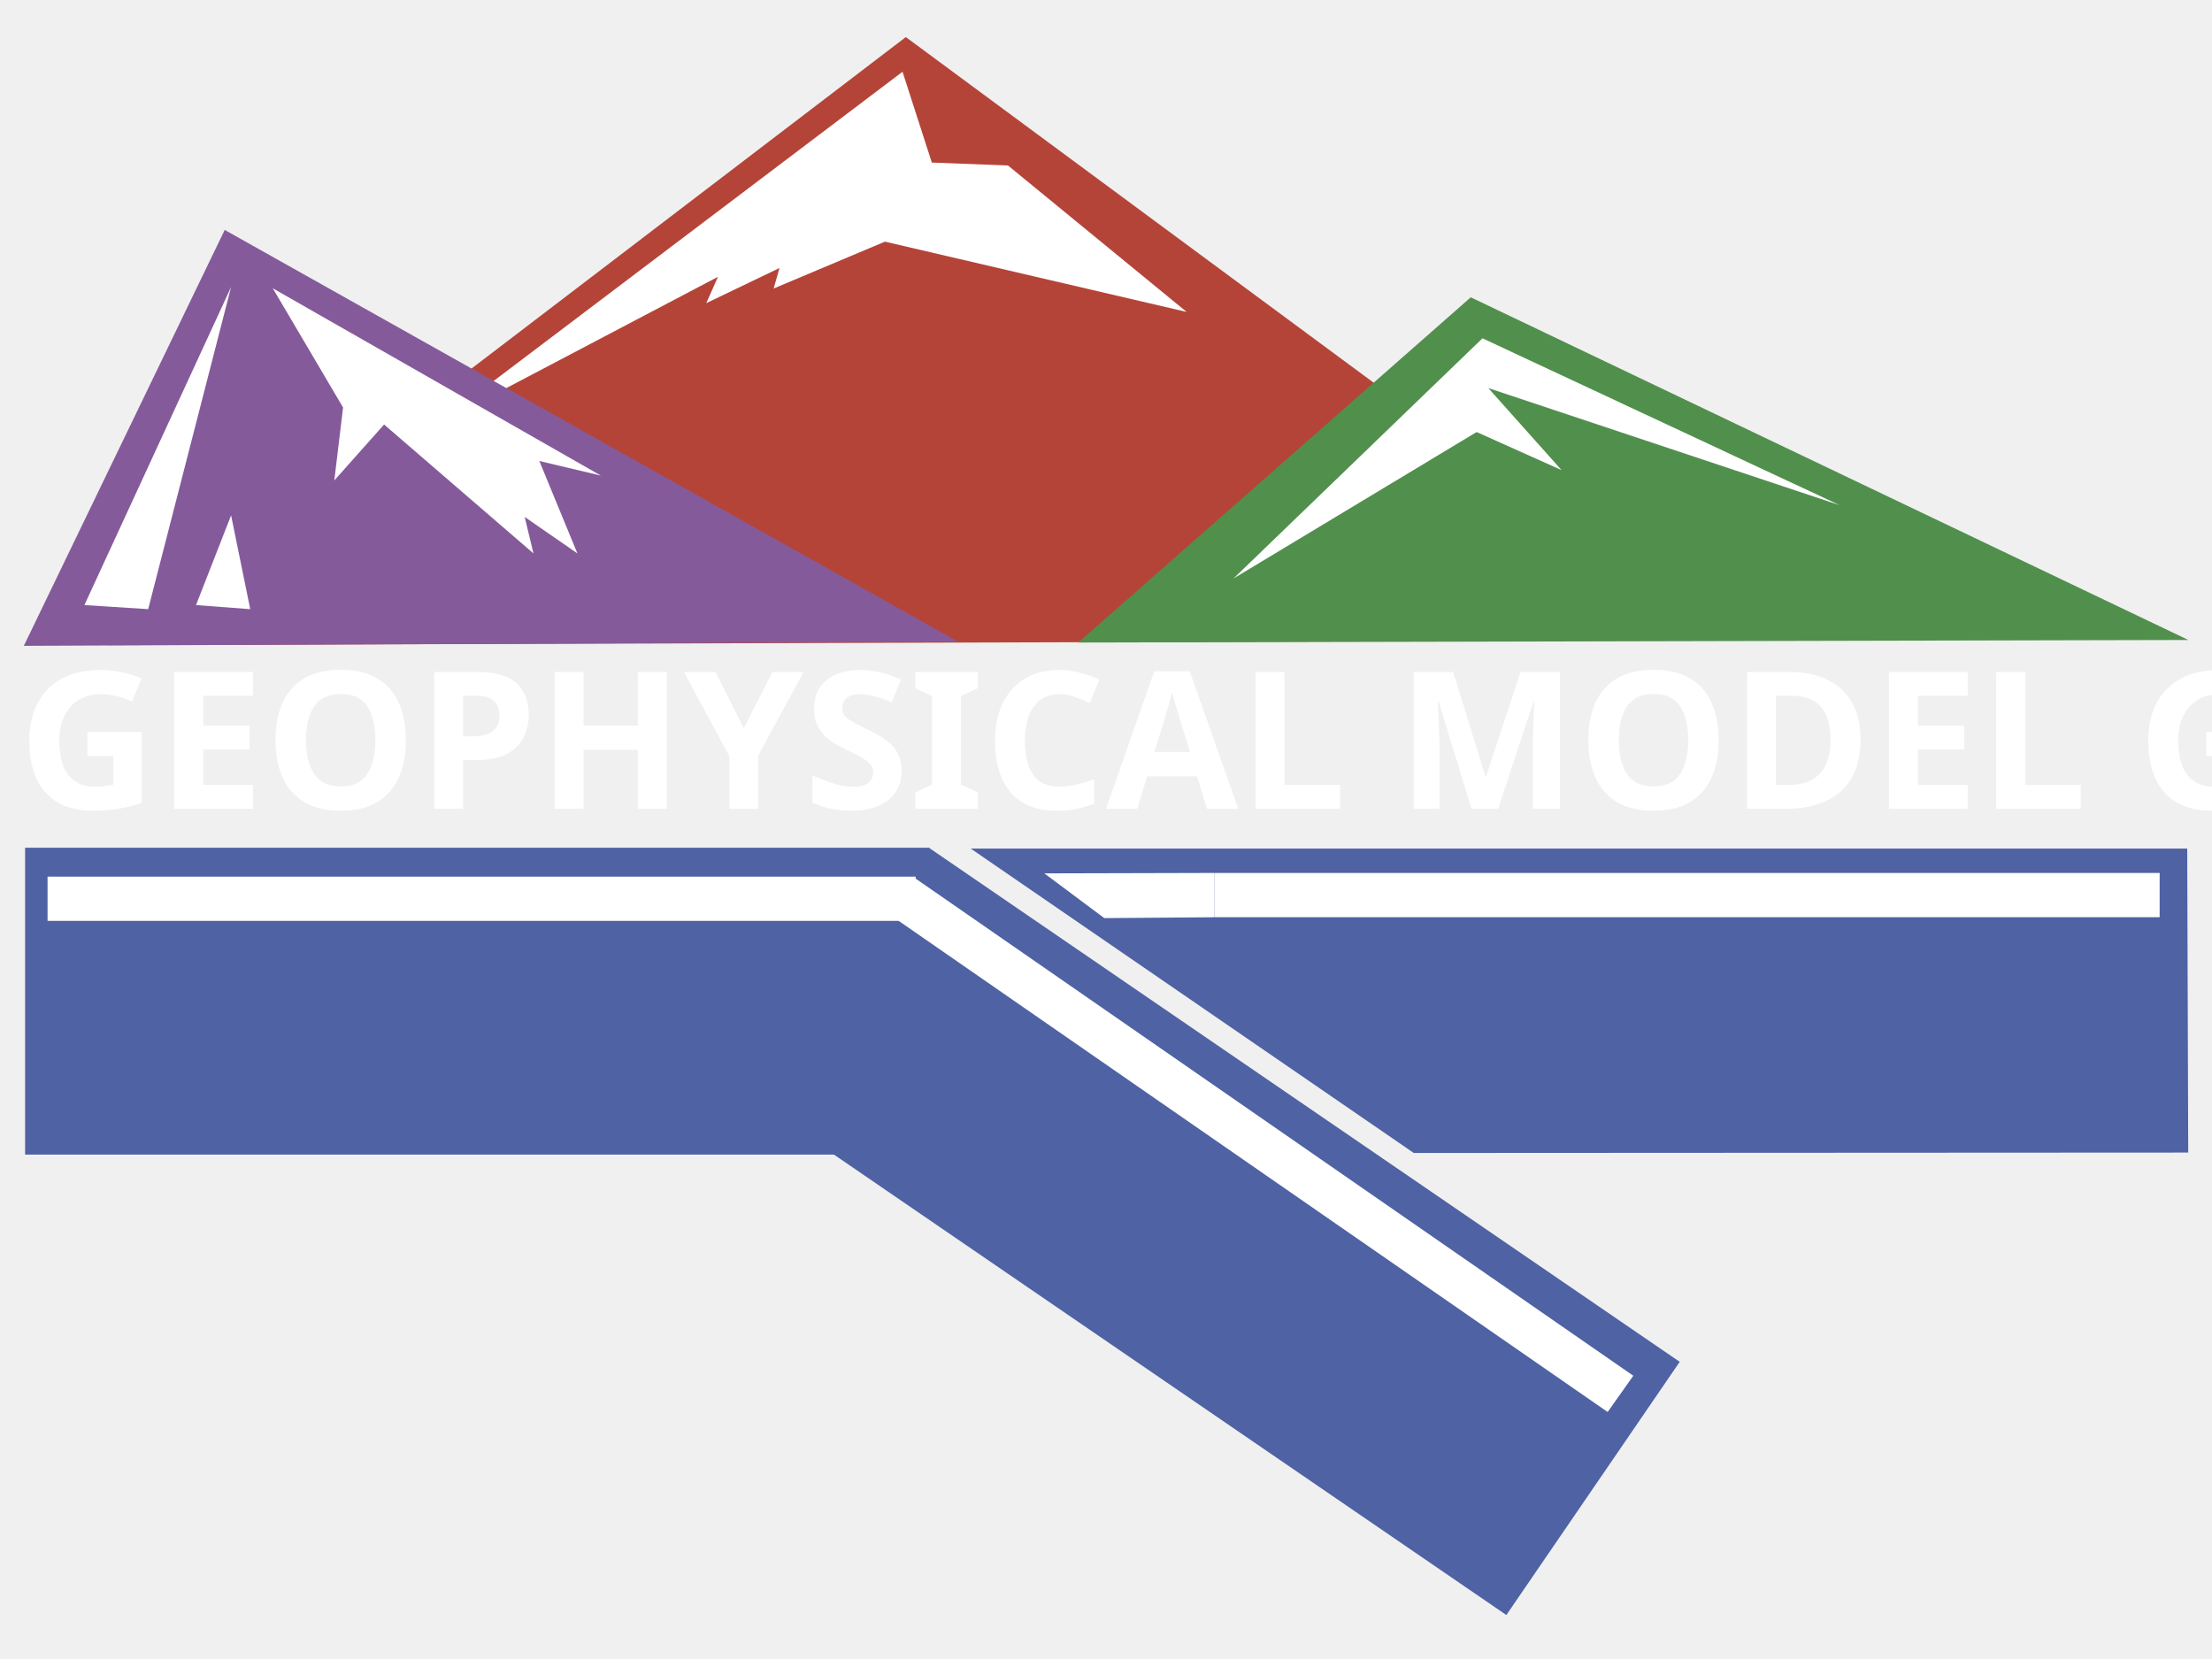
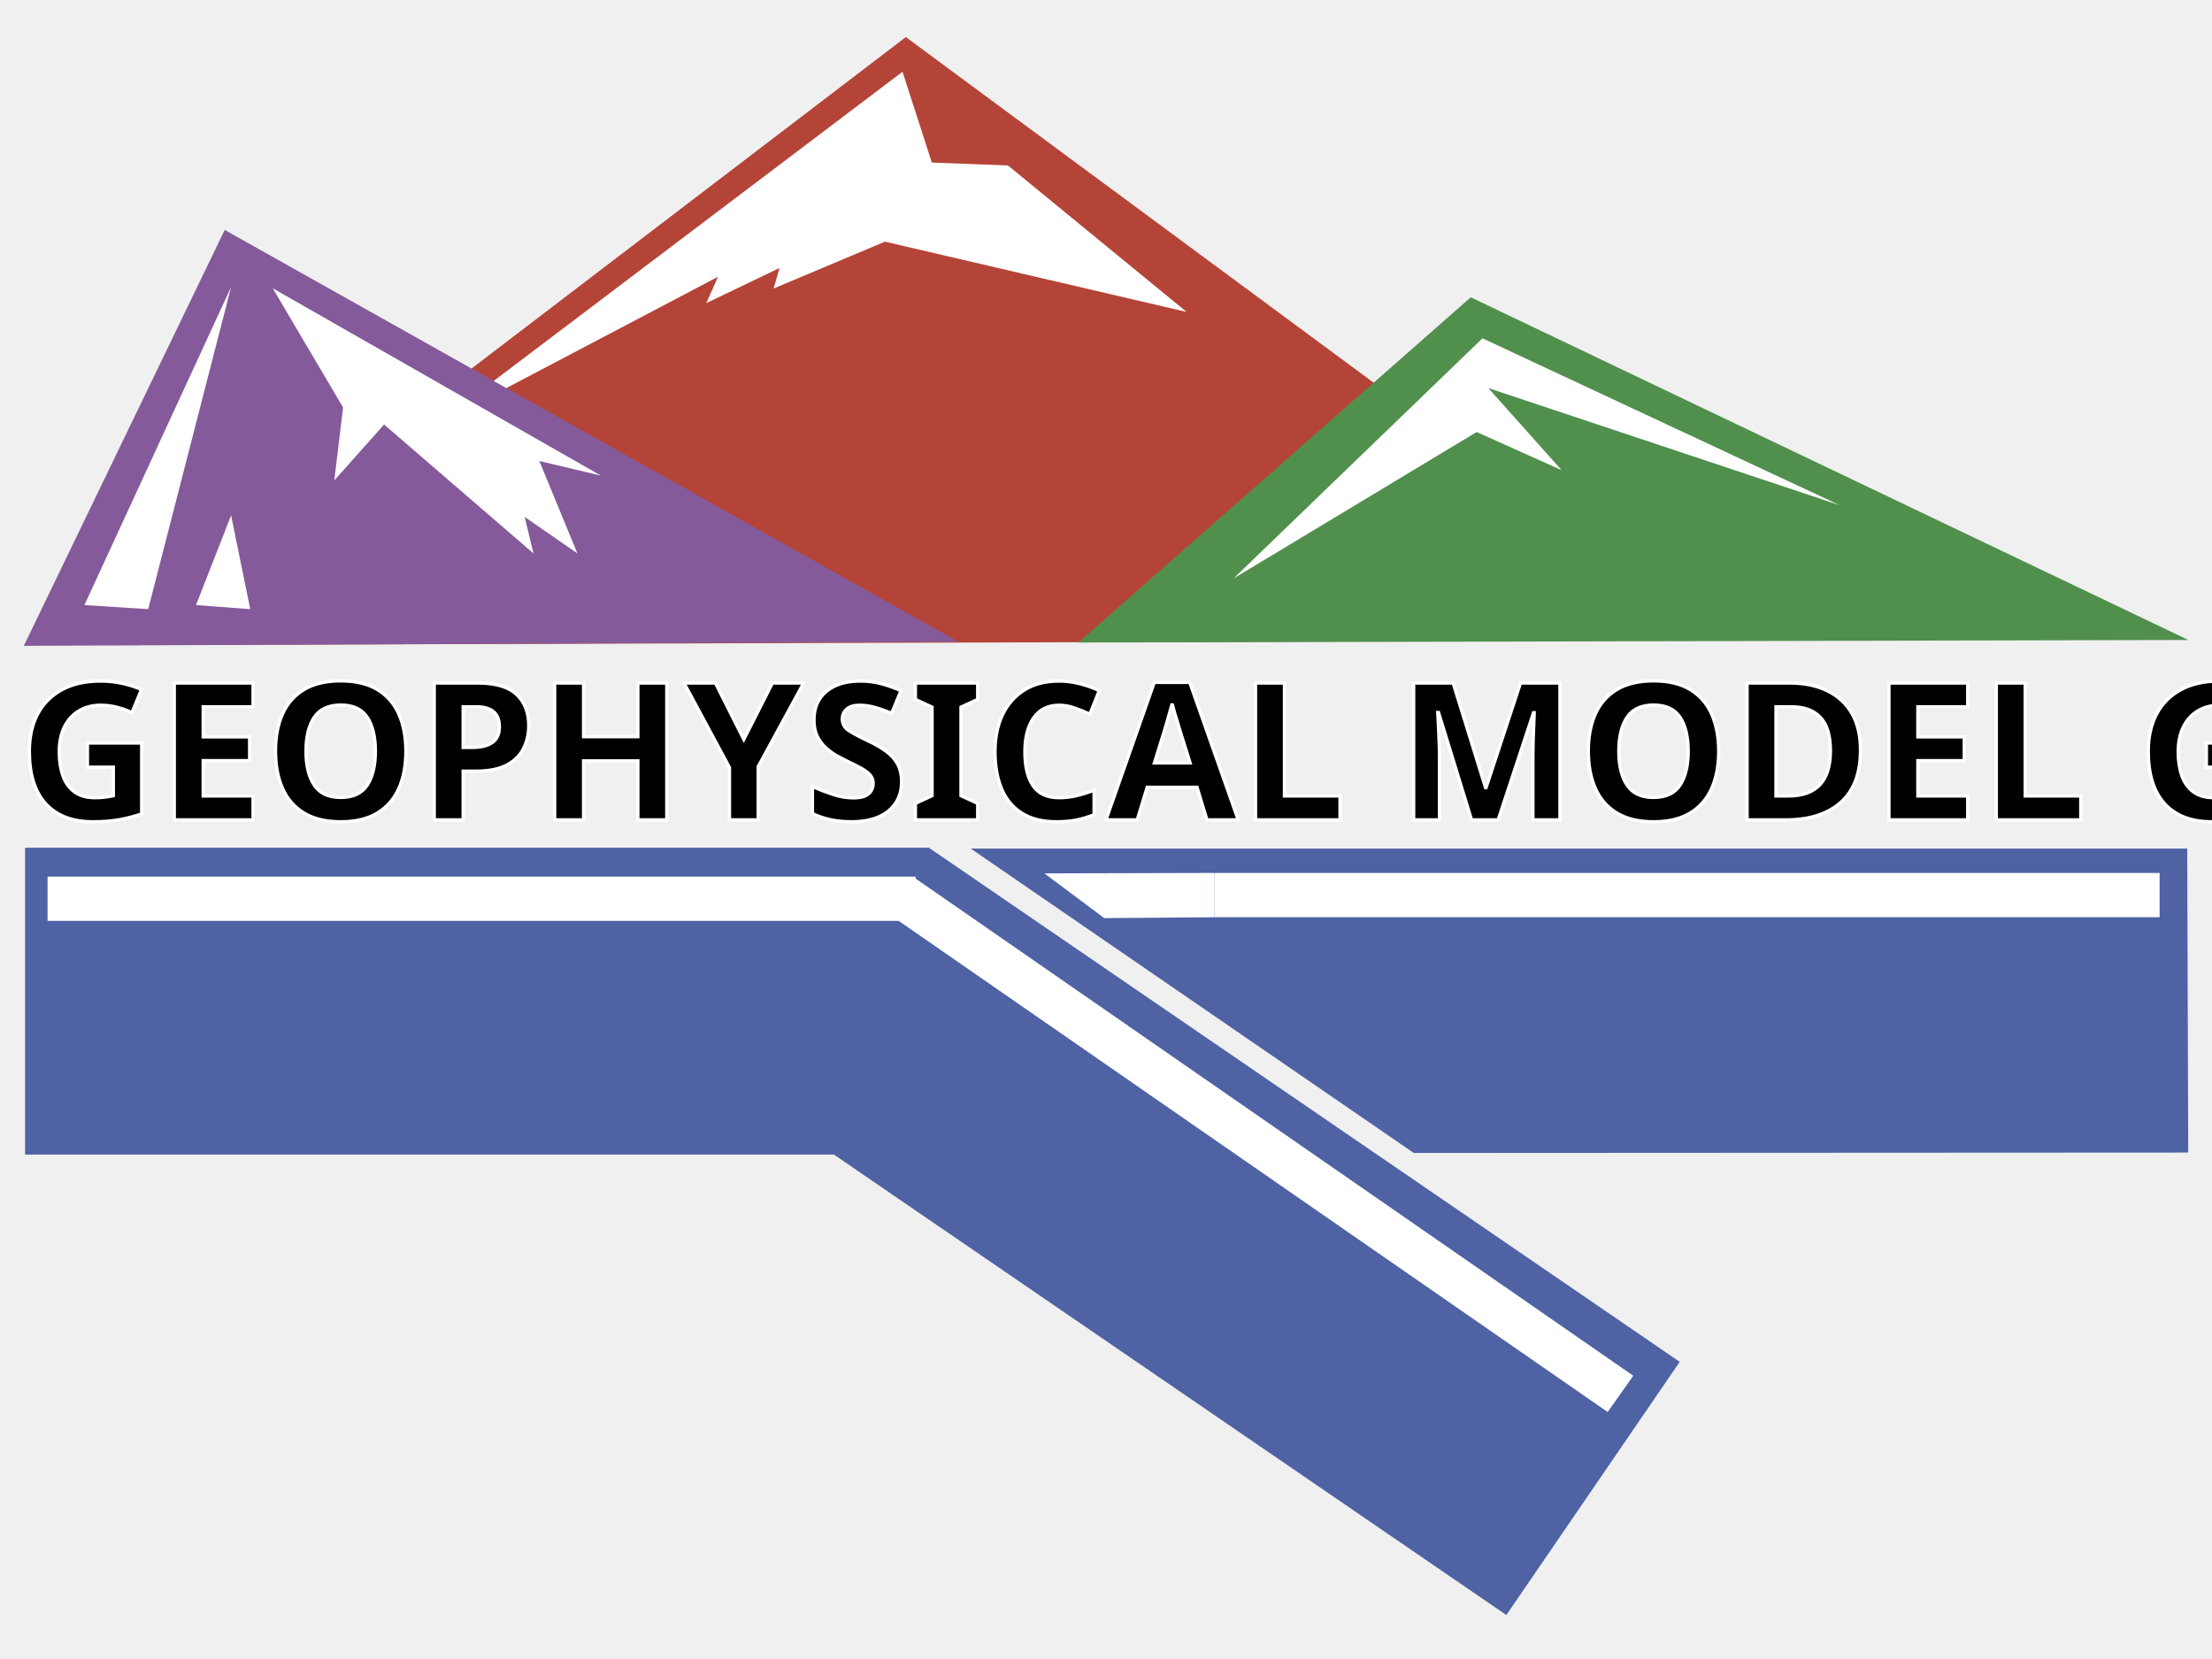
<svg xmlns="http://www.w3.org/2000/svg" version="1.1" x="0px" y="0px" viewBox="0 0 400 300" enable-background="new 0 0 100 100" xml:space="preserve" id="svg1050" width="400" height="300">
  <defs id="defs1054" />
  <g id="g2906" transform="translate(320.5142,135.3282)">
    <g id="g2775">
      <path style="fill:#b54438;fill-opacity:1;fill-rule:evenodd;stroke:#e55e45;stroke-width:0" id="path1369" d="m -132.415,19.597 -126.228,-7.631 69.722,-105.501 z" transform="matrix(2.301581,-0.06736973,0.15541,0.9977281,292.6398,-48.0289)" />
      <path style="fill:#ffffff;fill-rule:evenodd;stroke:#e55e45;stroke-width:0" d="m -157.309,-122.352 -84.746,64.089 51.377,-27.013 -2.119,4.767 13.242,-6.356 -1.059,3.708 20.127,-8.475 54.555,12.712 -32.309,-26.483 -13.771,-0.53 z" id="path1584" />
    </g>
    <g id="g2562">
      <path style="fill:#855a9a;fill-opacity:1;fill-rule:evenodd;stroke:#e55e45;stroke-width:0" d="m -316.208,-18.538 36.33,-75.212 132.632,74.474 z" id="path1644" />
      <g id="g2210">
        <path style="fill:#ffffff;fill-rule:evenodd;stroke:#e55e45;stroke-width:0" d="m -305.251,-25.912 26.526,-57.515 -14.993,58.252 z" id="path1646" />
        <path style="fill:#ffffff;fill-rule:evenodd;stroke:#e55e45;stroke-width:0" d="m -285.068,-25.912 6.343,-16.222 3.46,16.96 z" id="path1648" />
        <path style="fill:#ffffff;fill-rule:evenodd;stroke:#e55e45;stroke-width:0" d="m -271.186,-83.194 59.322,33.867 -11.123,-2.639 6.886,16.714 -9.534,-6.598 1.589,6.598 -27.013,-23.311 -9.004,10.116 1.589,-13.195 z" id="path1655" />
      </g>
    </g>
    <g id="g2850">
      <path style="fill:#518f4d;fill-opacity:1;fill-rule:evenodd;stroke:#e55e45;stroke-width:0" d="m -125.53,-19.137 70.975,-62.431 129.767,61.97 z" id="path1666" />
      <path style="fill:#ffffff;fill-rule:evenodd;stroke:#e55e45;stroke-width:0" d="m -52.436,-74.153 64.619,30.191 -63.559,-21.186 13.242,14.831 -15.36,-6.886 -43.962,26.483 z" id="path1668" />
    </g>
    <g id="g2280" style="fill:#3333ff;fill-opacity:1">
      <path style="fill:#ffffff;fill-opacity:1;fill-rule:evenodd;stroke:#e55e45;stroke-width:0" d="m -131.622,22.537 h 31.972 l 0.026,7.989 -20.355,0.011 z" id="path1874-0" />
      <g id="g2201">
        <g id="g2053" style="fill:#4e62a4;fill-opacity:1">
          <rect style="fill:#4e62a4;fill-opacity:1;fill-rule:evenodd;stroke:#e55e45;stroke-width:0" id="rect1746" width="163.562" height="55.487" x="-315.977" y="17.97" ry="0" />
          <rect style="fill:#4e62a4;fill-opacity:1;fill-rule:evenodd;stroke:#e55e45;stroke-width:0" id="rect1746-1" width="164.355" height="55.487" x="-48.837" y="-156.494" ry="0" transform="rotate(-145.6)" />
          <path style="fill:#4e62a4;fill-opacity:1;fill-rule:evenodd;stroke:#e55e45;stroke-width:0" d="M -144.967,18.126 H 75.005 l 0.18,54.966 -140.044,0.073 z" id="path1874" />
        </g>
        <g id="g2048">
          <rect style="fill:#ffffff;fill-opacity:1;fill-rule:evenodd;stroke:#e55e45;stroke-width:0" id="rect2356" width="170.847" height="8" x="-100.829" y="22.532" ry="0" />
          <rect style="fill:#ffffff;fill-opacity:1;fill-rule:evenodd;stroke:#e55e45;stroke-width:0" id="rect2356-3" width="156.981" height="8" x="-311.916" y="23.194" ry="0" />
          <rect style="fill:#ffffff;fill-opacity:1;fill-rule:evenodd;stroke:#e55e45;stroke-width:0" id="rect2356-3-9" width="158.197" height="8.032" x="-113.191" y="107.593" ry="0" transform="matrix(0.8220291,0.5694455,-0.5777079,0.8162436,0,0)" />
        </g>
      </g>
-       <text xml:space="preserve" style="font-style:normal;font-variant:normal;font-weight:bold;font-stretch:condensed;font-size:34.667px;font-family:'Myriad Pro';-inkscape-font-specification:'Myriad Pro, Bold Condensed';font-variant-ligatures:normal;font-variant-caps:normal;font-variant-numeric:normal;font-variant-east-asian:normal;fill:#ffffff;fill-opacity:1;fill-rule:evenodd;stroke:#e55e45;stroke-width:0" x="-317.221" y="10.934" id="text2465">
-         <tspan id="tspan2517" x="-317.221" y="10.934" style="font-style:normal;font-variant:normal;font-weight:bold;font-stretch:condensed;font-size:34.667px;font-family:'Myriad Pro';-inkscape-font-specification:'Myriad Pro, Bold Condensed';font-variant-ligatures:normal;font-variant-caps:normal;font-variant-numeric:normal;font-variant-east-asian:normal">GEOPHYSICAL MODEL GENERATOR</tspan>
+       <text xml:space="preserve" style="font-style:normal;font-variant:normal;font-weight:bold;font-stretch:condensed;font-size:34.667px;font-family:'Myriad Pro';-inkscape-font-specification:'Myriad Pro, Bold Condensed';font-variant-ligatures:normal;font-variant-caps:normal;font-variant-numeric:normal;font-variant-east-asian:normal;fill:#000000;fill-opacity:1;fill-rule:evenodd;stroke:#ffffff;stroke-width:0.6;stroke-opacity:1;stroke-dasharray:none" x="-317.221" y="12.934" id="text2465">
+         <tspan id="tspan2517" x="-317.221" y="12.934" style="font-style:normal;font-variant:normal;font-weight:bold;font-stretch:condensed;font-size:34.667px;font-family:'Myriad Pro';-inkscape-font-specification:'Myriad Pro, Bold Condensed';font-variant-ligatures:normal;font-variant-caps:normal;font-variant-numeric:normal;font-variant-east-asian:normal;fill:#000000;stroke:#ffffff;stroke-opacity:1;stroke-dasharray:none;stroke-width:0.6">GEOPHYSICAL MODEL GENERATOR</tspan>
      </text>
      <path style="fill:#ffffff;fill-rule:evenodd;stroke:#e55e45;stroke-width:0" d="m -100.868,22.527 -30.798,0.078 10.841,8.091 19.957,-0.156 z" id="path3777" />
    </g>
  </g>
</svg>
